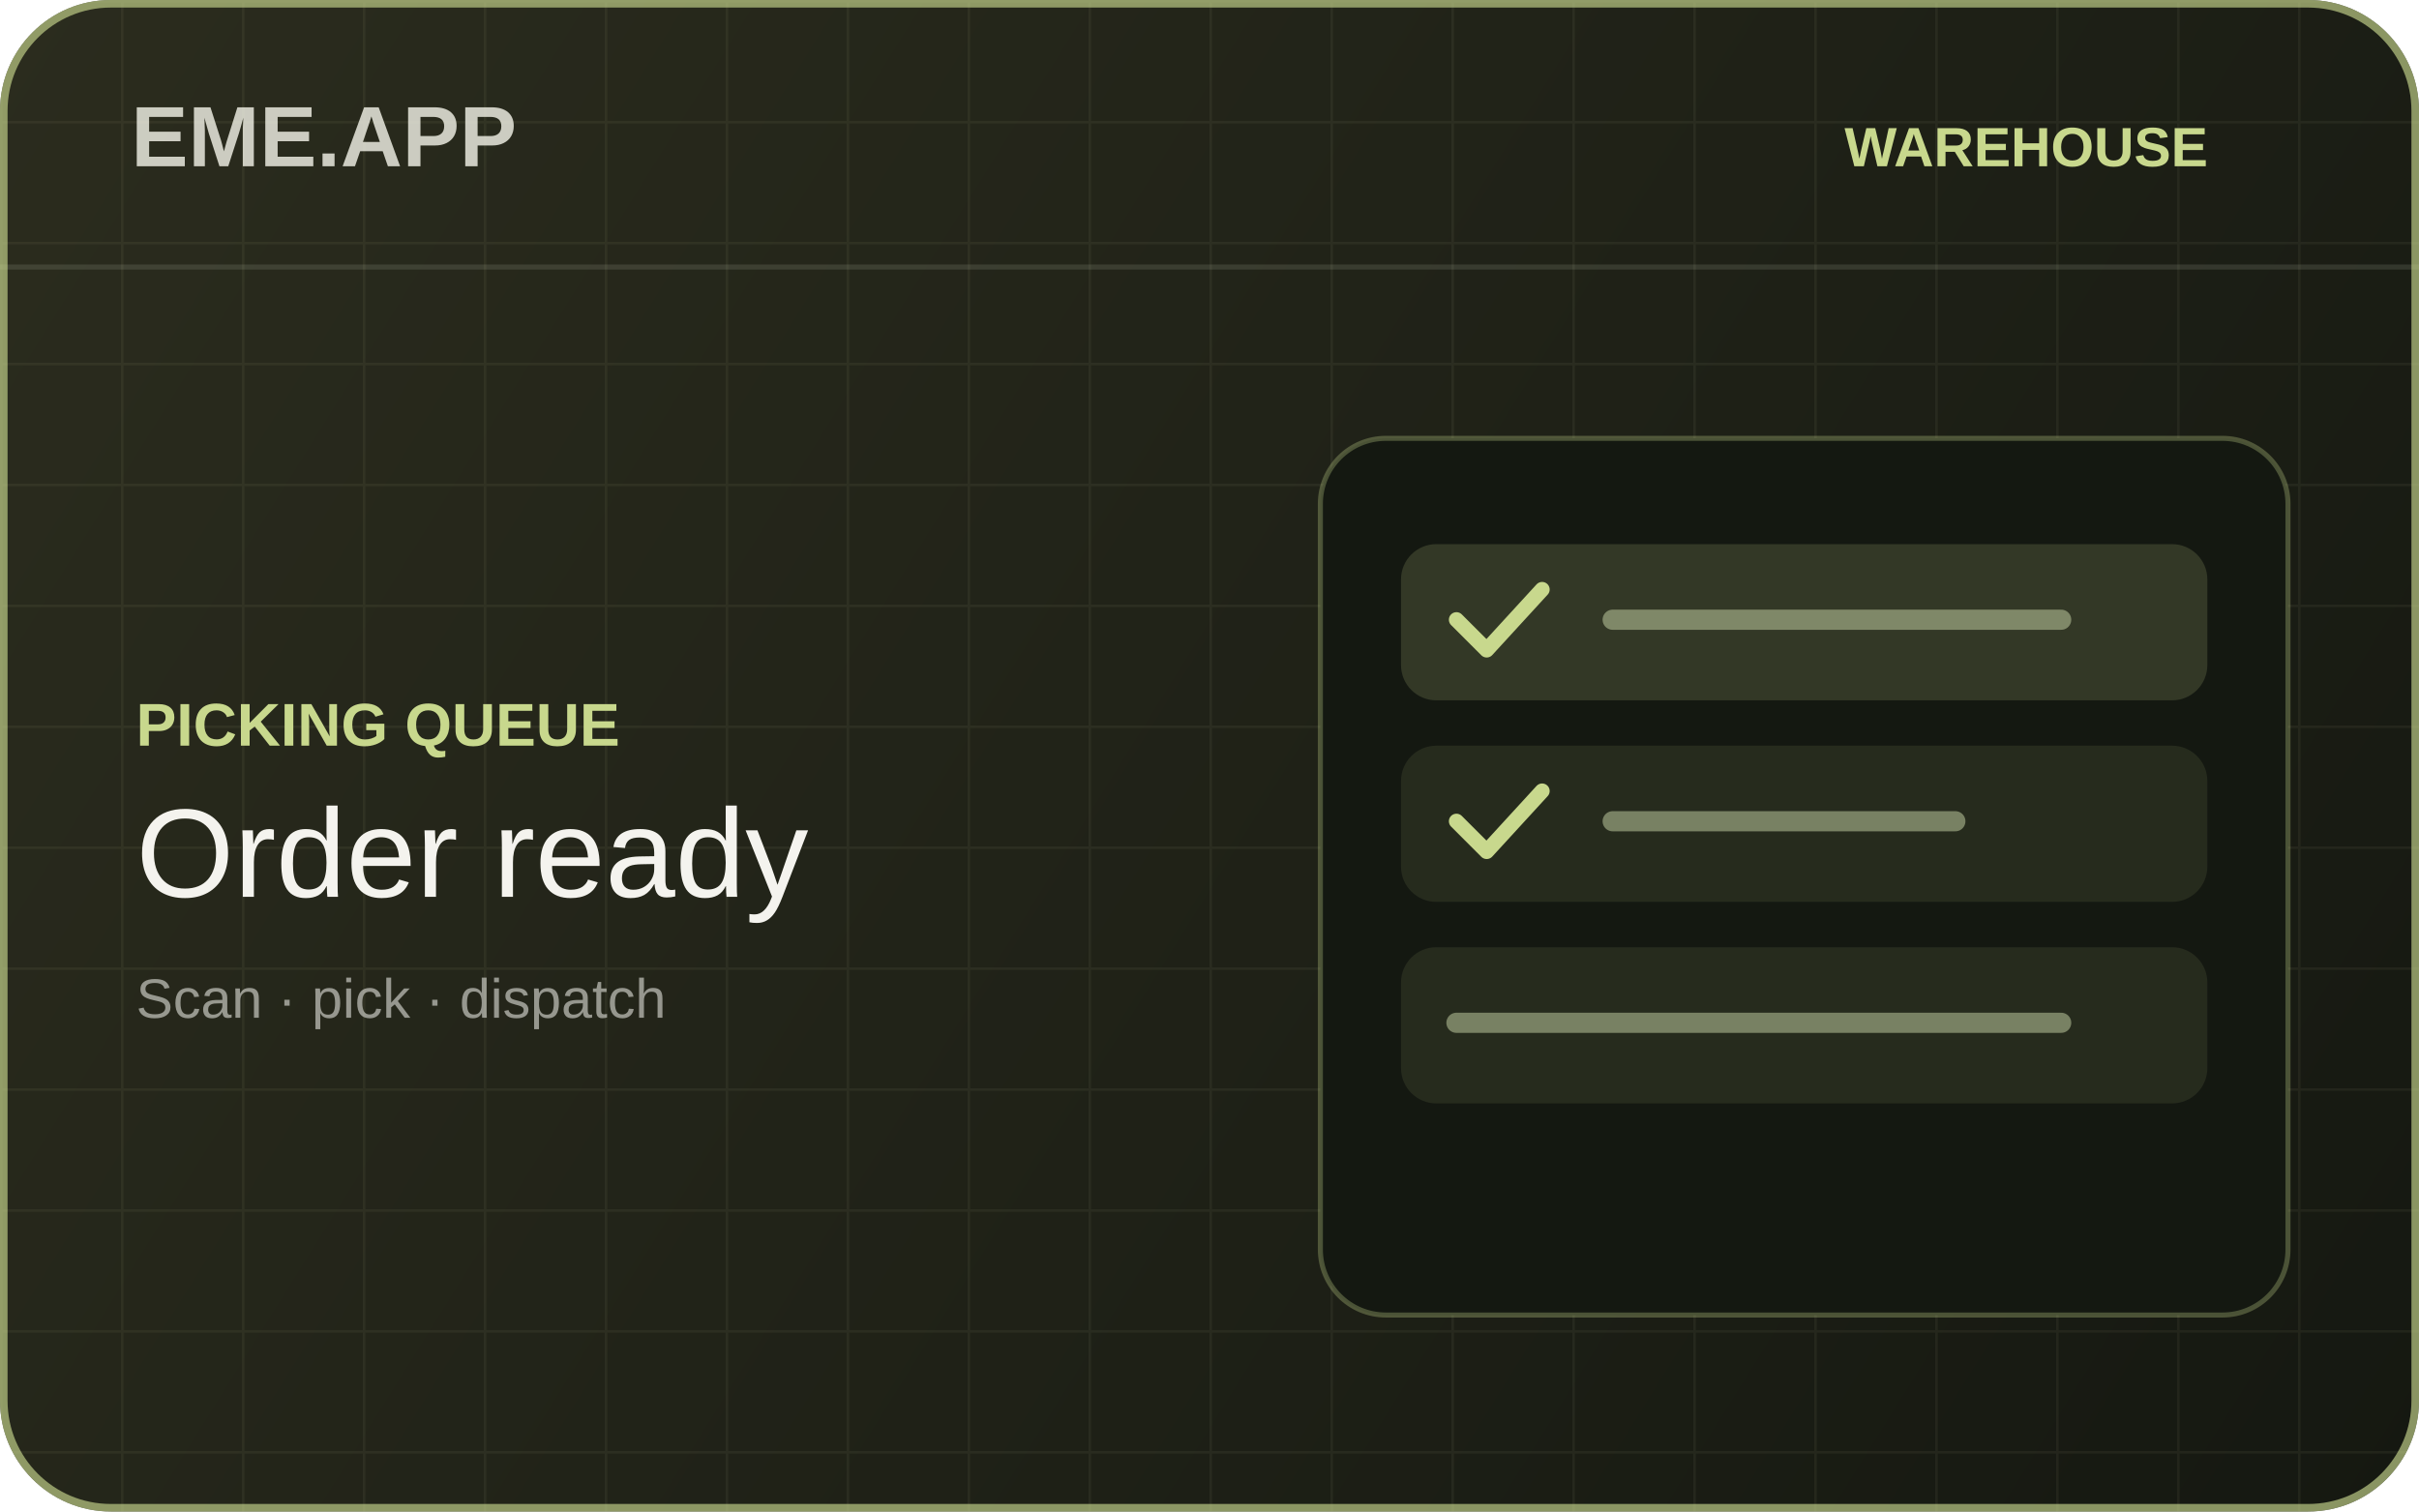
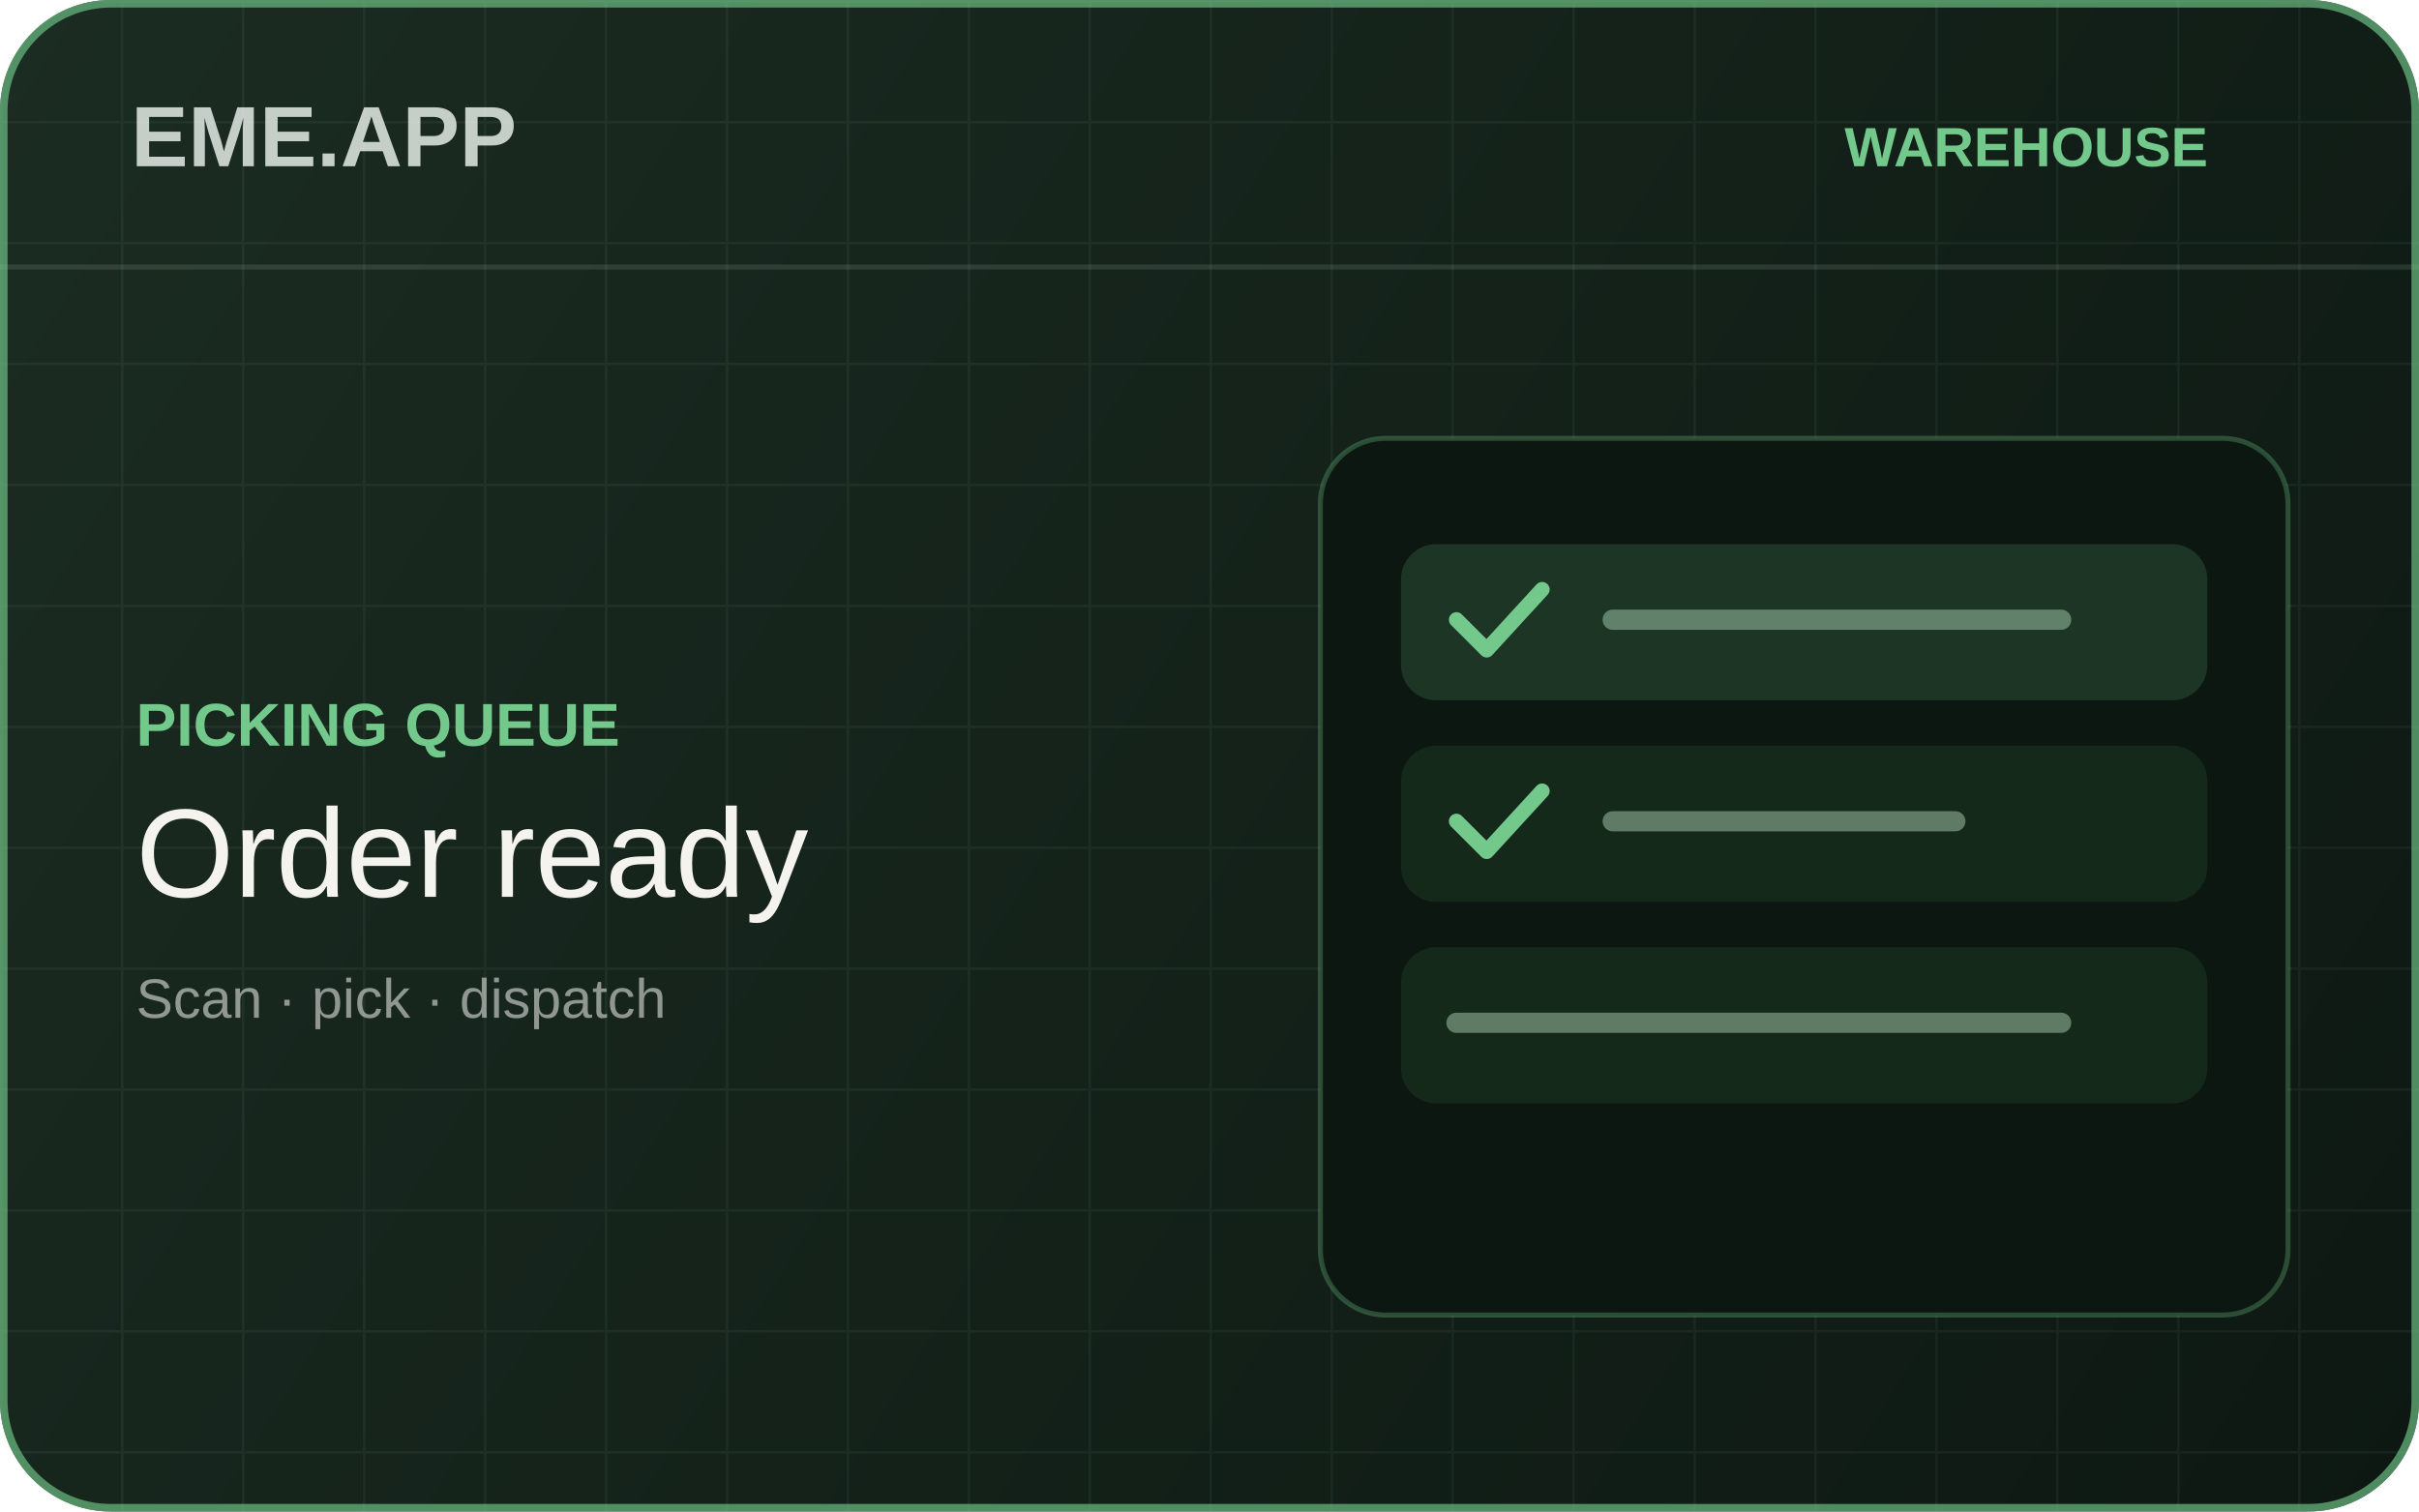
<svg xmlns="http://www.w3.org/2000/svg" viewBox="0 0 480 300" fill="none">
  <defs>
    <linearGradient id="bg" x1="0" y1="0" x2="480" y2="300" gradientUnits="userSpaceOnUse">
-       <stop stop-color="#2B2C1E" />
-       <stop offset="1" stop-color="#151811" />
+       <stop stop-color="#1B2C22" />
+       <stop offset="1" stop-color="#0D1812" />
    </linearGradient>
    <pattern id="grid" width="24" height="24" patternUnits="userSpaceOnUse">
-       <path d="M24 0H0V24" stroke="#D9E3A7" stroke-opacity=".06" />
+       <path d="M24 0H0V24" stroke="#A6DDB5" stroke-opacity=".06" />
    </pattern>
  </defs>
  <rect width="480" height="300" rx="22" fill="url(#bg)" />
  <rect width="480" height="300" rx="22" fill="url(#grid)" />
-   <path d="M0 53H480" stroke="#F0F2D8" stroke-opacity=".12" />
-   <text x="26" y="33" fill="#F5F5E9" fill-opacity=".8" font-family="Arial,sans-serif" font-size="17" font-weight="700">EME.APP</text>
-   <text x="366" y="33" fill="#C8D88D" font-family="Arial,sans-serif" font-size="11" font-weight="700">WAREHOUSE</text>
-   <text x="27" y="148" fill="#C8D88D" font-family="Arial,sans-serif" font-size="12" font-weight="700">PICKING QUEUE</text>
+   <path d="M0 53H480" stroke="#E0F4E6" stroke-opacity=".12" />
+   <text x="26" y="33" fill="#F0F7F1" fill-opacity=".8" font-family="Arial,sans-serif" font-size="17" font-weight="700">EME.APP</text>
+   <text x="366" y="33" fill="#72C98B" font-family="Arial,sans-serif" font-size="11" font-weight="700">WAREHOUSE</text>
+   <text x="27" y="148" fill="#72C98B" font-family="Arial,sans-serif" font-size="12" font-weight="700">PICKING QUEUE</text>
  <text x="27" y="178" fill="#F4F3EE" font-family="Arial,sans-serif" font-size="25">Order ready</text>
  <text x="27" y="202" fill="#F4F3EE" fill-opacity=".55" font-family="Arial,sans-serif" font-size="11">Scan · pick · dispatch</text>
-   <rect x="262" y="87" width="192" height="174" rx="13" fill="#141811" stroke="#C8D88D" stroke-opacity=".3" />
-   <rect x="278" y="108" width="160" height="31" rx="7" fill="#C8D88D" fill-opacity=".17" />
-   <rect x="278" y="148" width="160" height="31" rx="7" fill="#C8D88D" fill-opacity=".1" />
-   <rect x="278" y="188" width="160" height="31" rx="7" fill="#C8D88D" fill-opacity=".1" />
-   <path d="M289 123L295 129L306 117M289 163L295 169L306 157" stroke="#C8D88D" stroke-width="3" stroke-linecap="round" stroke-linejoin="round" />
-   <path d="M320 123H409M320 163H388M289 203H409" stroke="#DDE9B9" stroke-opacity=".45" stroke-width="4" stroke-linecap="round" />
-   <rect x=".75" y=".75" width="478.5" height="298.5" rx="21.25" stroke="#C8D88D" stroke-opacity=".65" stroke-width="1.5" />
+   <rect x="262" y="87" width="192" height="174" rx="13" fill="#0B1710" stroke="#72C98B" stroke-opacity=".3" />
+   <rect x="278" y="108" width="160" height="31" rx="7" fill="#72C98B" fill-opacity=".17" />
+   <rect x="278" y="148" width="160" height="31" rx="7" fill="#72C98B" fill-opacity=".1" />
+   <rect x="278" y="188" width="160" height="31" rx="7" fill="#72C98B" fill-opacity=".1" />
+   <path d="M289 123L295 129L306 117M289 163L295 169L306 157" stroke="#72C98B" stroke-width="3" stroke-linecap="round" stroke-linejoin="round" />
+   <path d="M320 123H409M320 163H388M289 203H409" stroke="#B8DEC2" stroke-opacity=".45" stroke-width="4" stroke-linecap="round" />
+   <rect x=".75" y=".75" width="478.5" height="298.5" rx="21.25" stroke="#72C98B" stroke-opacity=".65" stroke-width="1.5" />
</svg>
